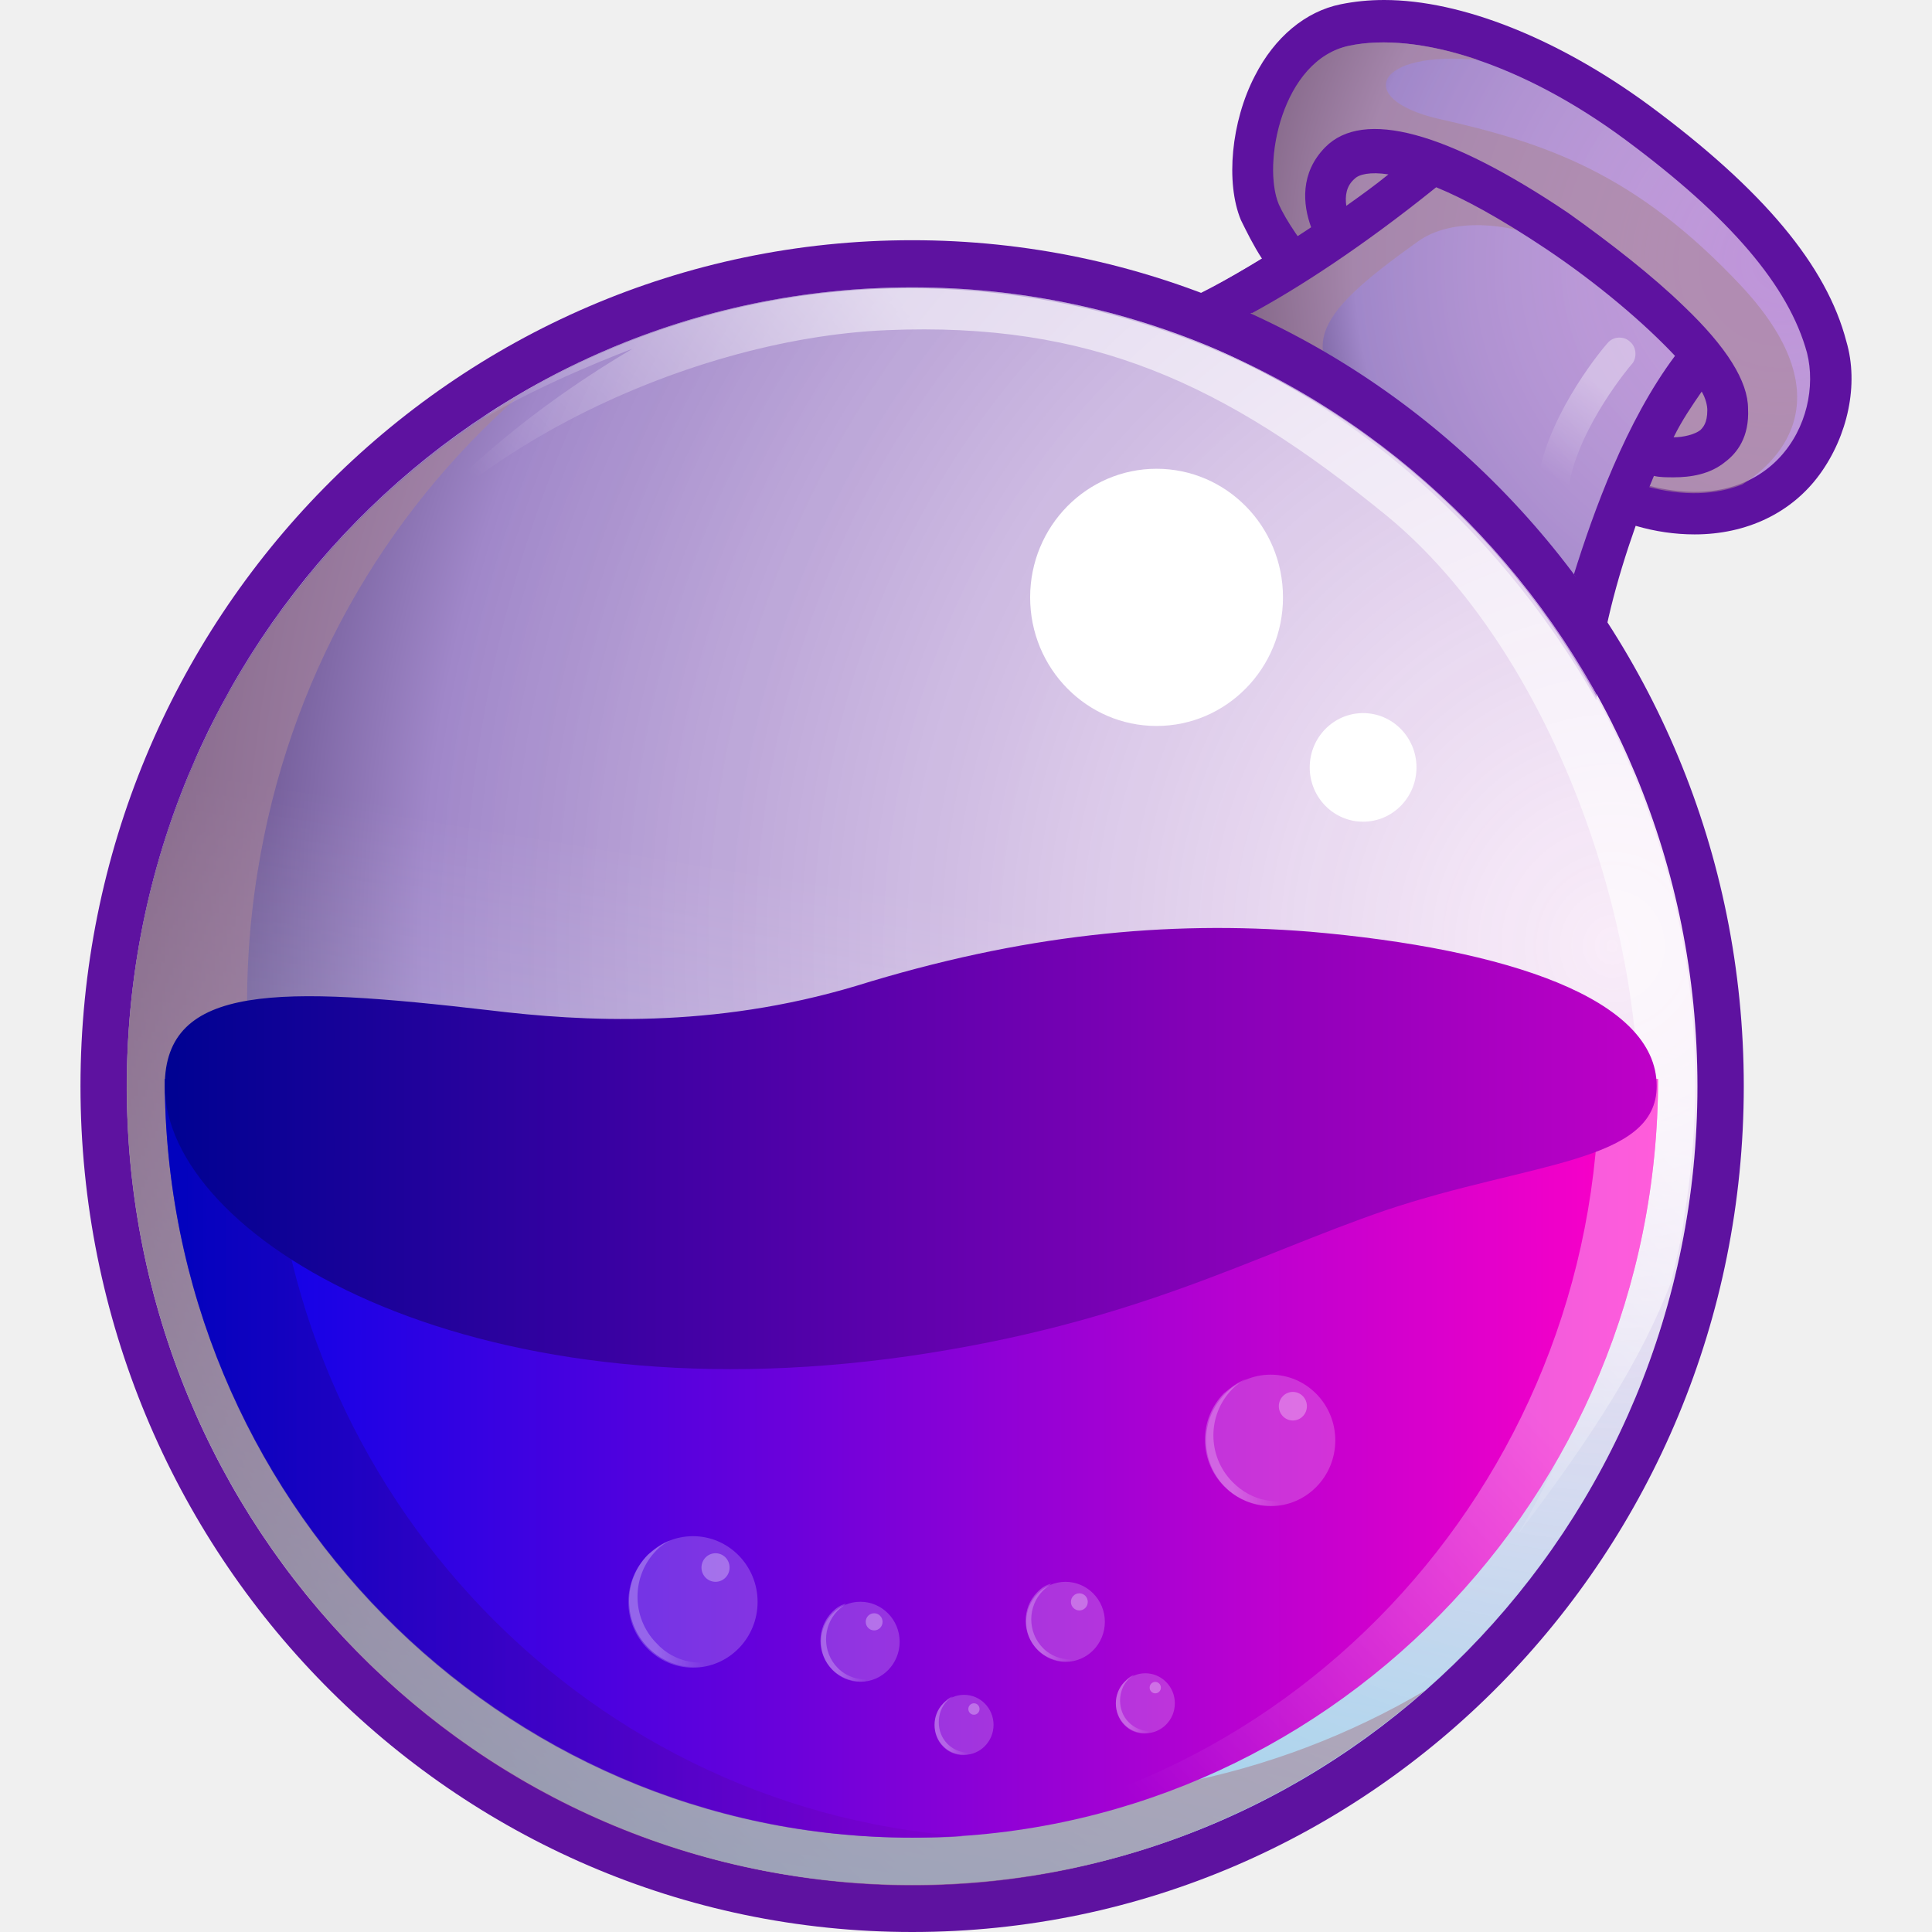
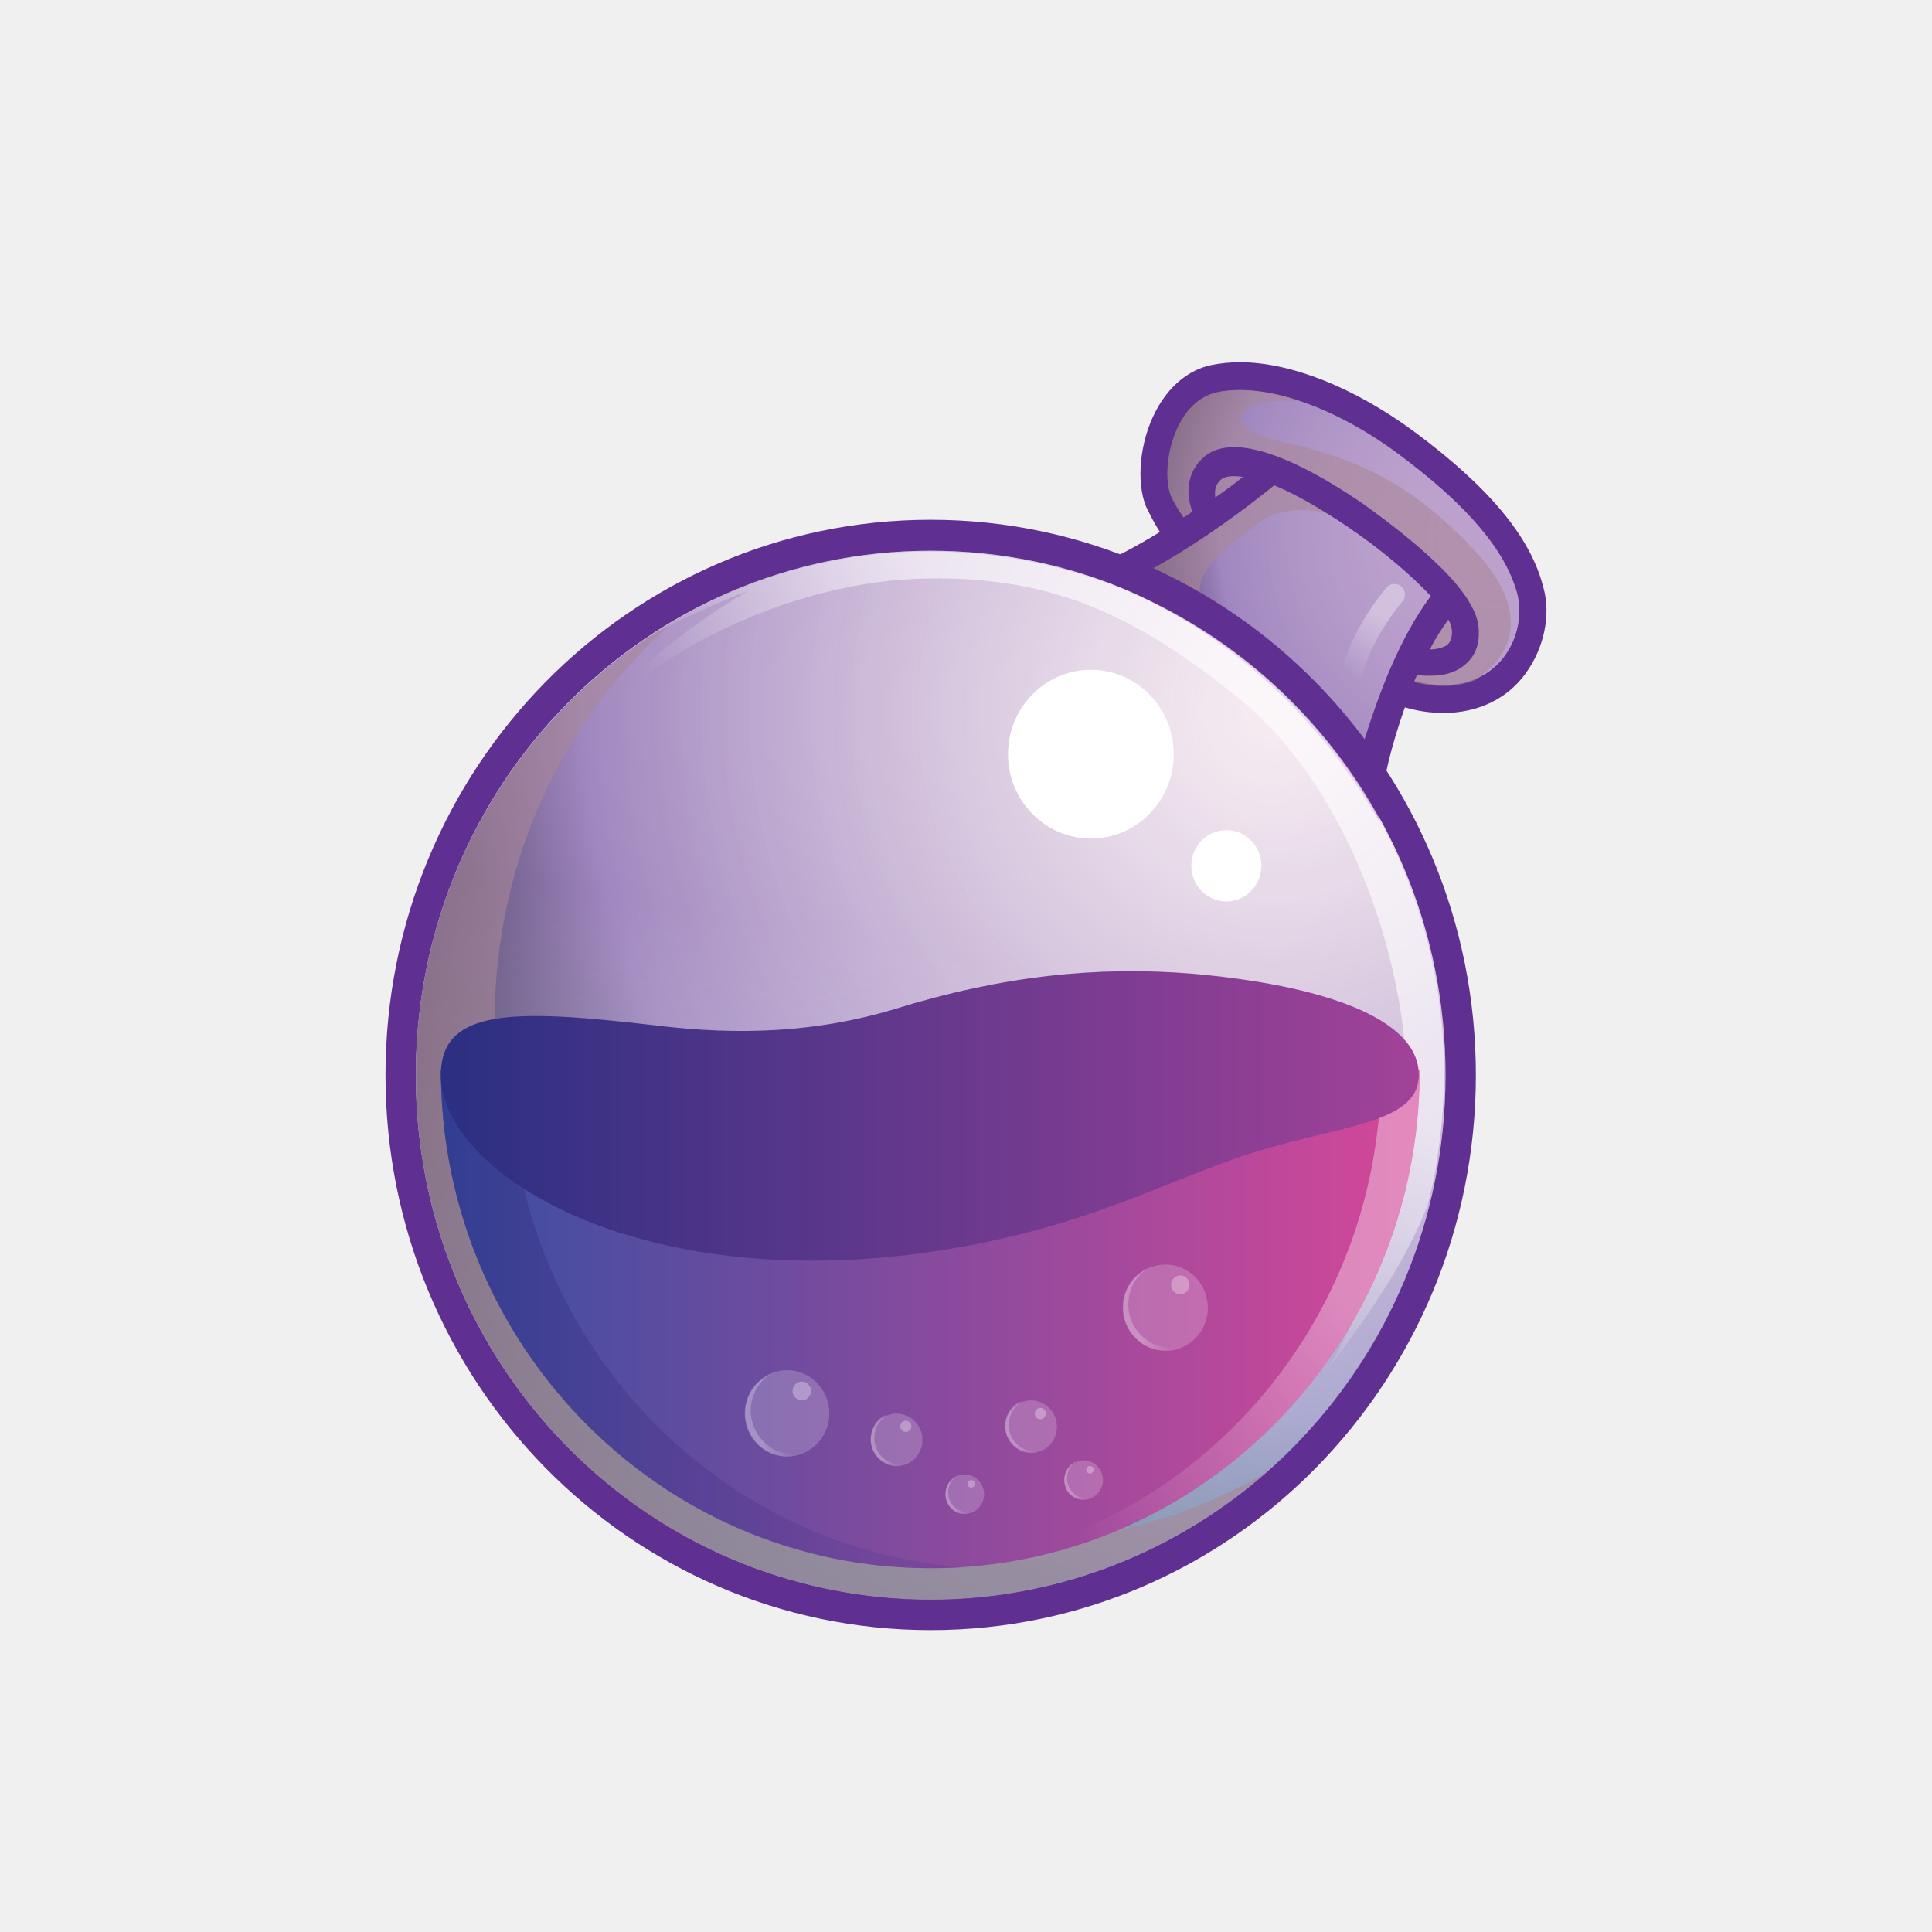
- <svg xmlns="http://www.w3.org/2000/svg" width="120" height="120" viewBox="0 0 200 200" fill="none">
-   <path d="M191.136 35.352C189.1 27.512 182.556 19.673 170.777 10.946C161.323 3.994 151.289 0 143.291 0C141.691 0 140.237 0.148 138.783 0.444C135.147 1.183 131.947 3.846 129.912 7.84C127.44 12.573 126.858 18.933 128.458 22.779C129.039 23.962 129.766 25.442 130.639 26.773C122.931 31.506 118.568 32.837 117.986 32.985C138.056 39.789 154.78 53.989 165.25 72.479L165.396 70.704C165.832 65.823 167.286 60.202 169.323 54.433C171.358 55.025 173.394 55.321 175.43 55.321C180.811 55.321 185.464 53.102 188.373 49.108C191.282 45.114 192.444 39.789 191.136 35.352Z" fill="#5E12A0" />
-   <path d="M170.197 50.148C183.43 53.845 188.811 43.491 187.065 36.539C185.175 29.587 179.067 22.487 168.305 14.5C157.544 6.512 146.638 3.258 139.657 4.737C132.677 6.216 130.641 17.014 132.385 21.156C133.113 22.783 134.712 25.15 136.894 27.812C134.131 29.735 131.513 31.214 129.332 32.545C142.711 38.61 154.345 48.077 163.07 59.91C164.088 55.916 165.543 52.366 166.852 49.26C167.869 49.408 169.033 49.704 170.197 50.148Z" fill="url(#paint0_radial_914_48)" />
-   <path d="M94.424 195.112C139.32 195.112 175.717 158.092 175.717 112.427C175.717 66.761 139.32 29.742 94.424 29.742C49.527 29.742 13.131 66.761 13.131 112.427C13.131 158.092 49.527 195.112 94.424 195.112Z" fill="url(#paint1_radial_914_48)" />
-   <path opacity="0.6" d="M180.377 29.731C169.324 17.898 160.017 14.791 148.819 12.277C140.094 10.206 142.42 5.177 153.037 6.212C147.947 4.437 143.148 3.993 139.657 4.733C132.677 6.212 130.641 17.01 132.386 21.152C133.113 22.779 134.713 25.145 136.895 27.808C132.968 30.47 129.623 32.393 126.859 33.872C128.169 34.464 129.768 35.204 131.658 36.239C136.603 38.901 141.984 43.339 141.984 43.339C133.84 36.239 135.585 32.985 146.783 24.997C150.274 22.483 156.672 22.779 162.635 25.885C168.597 28.991 175.577 36.831 175.577 36.831L168.888 49.847C169.324 49.995 169.76 50.143 170.197 50.291C174.414 51.474 177.758 51.178 180.377 50.143C183.431 48.22 191.429 41.712 180.377 29.731Z" fill="#A98698" />
-   <path d="M148.673 19.385C151.582 20.569 155.363 22.639 160.017 25.746C165.543 29.444 170.342 33.585 173.396 36.839C168.306 43.643 164.961 52.962 162.926 59.47C163.944 60.95 165.107 62.429 166.125 63.908C167.143 60.21 168.887 54.737 171.214 49.264C171.796 49.412 172.524 49.412 173.25 49.412C174.995 49.412 177.031 49.116 178.631 47.785C179.794 46.898 181.104 45.27 180.958 42.312C180.958 39.502 178.777 35.952 174.268 31.662C171.069 28.556 166.707 25.154 162.344 22.048C149.837 13.617 141.111 11.25 137.185 15.243C134.567 17.906 134.858 21.16 135.73 23.527C131.077 26.633 127.15 28.852 124.533 30.331C126.278 30.923 127.878 31.662 129.623 32.402C134.276 29.887 140.966 25.598 148.673 19.385ZM176.159 40.537C176.595 41.277 176.741 42.016 176.741 42.46C176.741 43.791 176.305 44.235 176.013 44.531C175.432 44.975 174.268 45.27 173.25 45.27C174.123 43.495 175.141 42.016 176.159 40.537ZM140.239 18.498C140.675 18.054 141.839 17.758 143.729 18.054C142.275 19.237 140.821 20.273 139.367 21.308C139.221 20.273 139.367 19.237 140.239 18.498Z" fill="#5E12A0" />
-   <path d="M94.424 24.867C46.87 24.867 8.332 64.065 8.332 112.434C8.332 160.801 46.87 200 94.424 200C141.978 200 180.516 160.801 180.516 112.434C180.516 64.065 141.833 24.867 94.424 24.867ZM94.424 195.118C49.487 195.118 13.131 158.14 13.131 112.434C13.131 66.727 49.487 29.748 94.424 29.748C139.36 29.748 175.718 66.727 175.718 112.434C175.718 158.14 139.216 195.118 94.424 195.118Z" fill="#5E12A0" />
-   <path opacity="0.6" d="M94.424 195.112C139.32 195.112 175.717 158.092 175.717 112.427C175.717 66.761 139.32 29.742 94.424 29.742C49.527 29.742 13.131 66.761 13.131 112.427C13.131 158.092 49.527 195.112 94.424 195.112Z" fill="url(#paint2_linear_914_48)" />
-   <path opacity="0.6" d="M93.851 185.062C49.496 177.814 19.393 135.362 26.664 90.248C29.863 70.279 39.752 53.269 53.713 40.992C33.354 52.973 18.229 73.829 14.158 99.271C7.032 144.385 37.135 186.837 81.344 194.085C106.066 198.227 129.916 190.387 147.513 175.004C131.952 184.175 113.047 188.169 93.851 185.062Z" fill="#A98698" />
-   <path opacity="0.6" d="M107.365 30.924C86.86 27.522 66.937 32.255 50.649 42.757C50.358 43.053 50.067 43.349 50.067 43.349C56.321 39.503 65.483 36.101 65.483 36.101C41.924 50.005 34.652 65.832 34.652 65.832C43.814 47.786 70.718 35.065 91.805 34.178C112.891 33.29 126.706 39.651 143.576 53.407C160.445 67.311 170.625 95.71 169.607 118.194C168.735 140.678 157.101 158.871 157.101 158.871C165.099 148.368 169.898 140.678 172.952 132.837C173.534 130.471 174.116 128.105 174.406 125.59C181.678 80.623 151.72 38.172 107.365 30.924Z" fill="url(#paint3_linear_914_48)" />
-   <path d="M171.644 111.689C171.644 155.028 137.032 190.233 94.423 190.233C51.813 190.233 17.057 155.028 17.057 111.689H171.644Z" fill="url(#paint4_linear_914_48)" />
-   <g opacity="0.6">
-     <path opacity="0.6" d="M165.534 111.689C165.534 153.993 132.668 188.605 91.367 190.233C92.385 190.233 93.403 190.233 94.421 190.233C137.031 190.233 171.643 155.028 171.643 111.689H165.534Z" fill="url(#paint5_linear_914_48)" />
+ <svg xmlns="http://www.w3.org/2000/svg" width="32" height="32" viewBox="0 0 32 32" fill="none">
+   <g clip-path="url(#clip0_48948_109933)">
+     <path d="M25.558 9.712C25.345 8.889 24.659 8.066 23.423 7.149C22.432 6.419 21.379 6 20.54 6C20.372 6 20.22 6.015 20.067 6.046C19.686 6.123 19.351 6.403 19.136 6.823C18.877 7.32 18.816 7.988 18.983 8.392C19.045 8.517 19.12 8.672 19.212 8.811C18.404 9.309 17.946 9.448 17.885 9.464C19.99 10.179 21.744 11.67 22.842 13.611L22.858 13.425C22.903 12.912 23.056 12.322 23.269 11.716C23.483 11.778 23.696 11.809 23.91 11.809C24.475 11.809 24.963 11.577 25.267 11.157C25.574 10.738 25.696 10.178 25.558 9.712Z" fill="#602F92" />
+     <path d="M23.363 11.265C24.75 11.653 25.315 10.566 25.132 9.836C24.934 9.106 24.293 8.361 23.165 7.522C22.036 6.683 20.892 6.342 20.16 6.497C19.427 6.653 19.214 7.787 19.397 8.222C19.474 8.392 19.642 8.641 19.87 8.921C19.58 9.122 19.306 9.278 19.077 9.418C20.481 10.055 21.701 11.049 22.616 12.292C22.723 11.873 22.876 11.5 23.012 11.174C23.118 11.187 23.24 11.218 23.363 11.265Z" fill="url(#paint0_radial_48948_109933)" />
+     <path d="M15.415 26.49C20.125 26.49 23.942 22.603 23.942 17.807C23.942 13.012 20.125 9.125 15.415 9.125C10.707 9.125 6.889 13.012 6.889 17.808C6.889 22.604 10.707 26.49 15.415 26.49Z" fill="url(#paint1_radial_48948_109933)" />
+     <path opacity="0.6" d="M24.43 9.122C23.271 7.879 22.295 7.553 21.121 7.289C20.205 7.071 20.45 6.543 21.563 6.652C21.029 6.466 20.526 6.419 20.16 6.497C19.427 6.652 19.214 7.786 19.397 8.221C19.473 8.392 19.641 8.64 19.87 8.92C19.458 9.2 19.107 9.401 18.817 9.557C18.954 9.619 19.122 9.696 19.32 9.805C19.839 10.085 20.403 10.551 20.403 10.551C19.549 9.805 19.732 9.464 20.907 8.625C21.273 8.362 21.944 8.393 22.569 8.719C23.194 9.044 23.926 9.868 23.926 9.868L23.225 11.234C23.27 11.25 23.316 11.265 23.362 11.281C23.805 11.406 24.155 11.375 24.429 11.265C24.75 11.063 25.59 10.379 24.43 9.122Z" fill="#A98798" />
+     <path d="M21.105 8.039C21.41 8.163 21.807 8.381 22.295 8.707C22.874 9.095 23.378 9.53 23.698 9.872C23.164 10.586 22.814 11.565 22.601 12.248C22.707 12.403 22.829 12.559 22.936 12.714C23.043 12.326 23.226 11.751 23.471 11.176C23.532 11.192 23.608 11.192 23.684 11.192C23.867 11.192 24.081 11.161 24.249 11.022C24.37 10.928 24.508 10.758 24.493 10.447C24.493 10.152 24.265 9.779 23.792 9.329C23.456 9.003 22.999 8.645 22.541 8.319C21.229 7.434 20.314 7.185 19.902 7.605C19.628 7.884 19.658 8.226 19.75 8.475C19.262 8.801 18.85 9.034 18.575 9.19C18.758 9.252 18.926 9.329 19.109 9.407C19.595 9.142 20.297 8.691 21.105 8.039ZM23.988 10.261C24.034 10.338 24.049 10.416 24.049 10.462C24.049 10.602 24.004 10.649 23.973 10.68C23.912 10.726 23.79 10.757 23.683 10.757C23.775 10.571 23.881 10.415 23.988 10.261ZM20.221 7.946C20.266 7.899 20.389 7.868 20.587 7.899C20.434 8.024 20.282 8.132 20.129 8.241C20.114 8.132 20.129 8.024 20.221 7.946Z" fill="#602F92" />
+     <path d="M15.415 8.609C10.427 8.609 6.385 12.725 6.385 17.805C6.385 22.884 10.427 27 15.415 27C20.403 27 24.445 22.884 24.445 17.805C24.445 12.726 20.388 8.609 15.415 8.609ZM15.415 26.488C10.701 26.488 6.888 22.605 6.888 17.805C6.888 13.005 10.701 9.122 15.415 9.122C20.128 9.122 23.942 13.005 23.942 17.805C23.941 22.605 20.113 26.488 15.415 26.488Z" fill="#602F92" />
+     <path opacity="0.6" d="M15.415 26.49C20.125 26.49 23.942 22.603 23.942 17.807C23.942 13.012 20.125 9.125 15.415 9.125C10.707 9.125 6.889 13.012 6.889 17.808C6.889 22.604 10.707 26.49 15.415 26.49Z" fill="url(#paint2_linear_48948_109933)" />
+     <path opacity="0.6" d="M15.354 25.434C10.702 24.673 7.545 20.215 8.307 15.477C8.643 13.381 9.68 11.594 11.145 10.305C9.009 11.564 7.423 13.754 6.995 16.426C6.248 21.163 9.405 25.621 14.042 26.382C16.635 26.817 19.137 25.994 20.982 24.379C19.351 25.341 17.368 25.761 15.354 25.434Z" fill="#A98798" />
+     <path opacity="0.6" d="M16.773 9.247C14.622 8.89 12.532 9.387 10.824 10.489C10.794 10.521 10.762 10.552 10.762 10.552C11.418 10.148 12.38 9.791 12.38 9.791C9.908 11.251 9.146 12.913 9.146 12.913C10.107 11.018 12.928 9.682 15.14 9.589C17.352 9.496 18.8 10.164 20.57 11.608C22.338 13.068 23.407 16.05 23.299 18.412C23.208 20.773 21.987 22.683 21.987 22.683C22.827 21.58 23.33 20.773 23.65 19.95C23.711 19.701 23.772 19.452 23.803 19.189C24.567 14.466 21.425 10.008 16.773 9.247Z" fill="url(#paint3_linear_48948_109933)" />
+     <path d="M23.515 17.727C23.515 22.278 19.885 25.974 15.416 25.974C10.947 25.974 7.302 22.278 7.302 17.727H23.515Z" fill="url(#paint4_linear_48948_109933)" />
+     <g opacity="0.6">
+       <path opacity="0.6" d="M22.874 17.727C22.874 22.169 19.427 25.803 15.095 25.974C15.201 25.974 15.308 25.974 15.415 25.974C19.884 25.974 23.514 22.278 23.514 17.727H22.874Z" fill="url(#paint5_linear_48948_109933)" />
+     </g>
+     <g opacity="0.7">
+       <path opacity="0.7" d="M8.446 17.727H7.302C7.302 22.278 10.932 25.974 15.401 25.974C15.599 25.974 15.782 25.974 15.966 25.959C11.771 25.648 8.446 22.075 8.446 17.727Z" fill="url(#paint6_linear_48948_109933)" />
+     </g>
+     <path d="M23.5 17.804C23.5 16.856 21.883 16.313 19.733 16.126C18.177 16.002 16.606 16.157 14.806 16.717C13.251 17.183 11.847 17.105 10.826 16.98C8.553 16.717 7.302 16.686 7.302 17.804C7.302 19.419 10.536 21.438 15.386 20.739C17.842 20.382 19.108 19.652 20.557 19.155C22.128 18.627 23.5 18.643 23.5 17.804Z" fill="url(#paint7_linear_48948_109933)" />
+     <path d="M18.069 13.889C18.827 13.889 19.441 13.264 19.441 12.492C19.441 11.72 18.826 11.094 18.069 11.094C17.311 11.094 16.696 11.72 16.696 12.492C16.696 13.264 17.311 13.889 18.069 13.889Z" fill="white" />
+     <path d="M20.312 14.931C20.632 14.931 20.892 14.666 20.892 14.341C20.892 14.015 20.632 13.75 20.312 13.75C19.992 13.75 19.732 14.015 19.732 14.341C19.732 14.667 19.992 14.931 20.312 14.931Z" fill="white" />
+     <g opacity="0.6">
+       <path opacity="0.6" d="M22.387 11.378C22.371 11.378 22.356 11.378 22.356 11.378C22.265 11.362 22.203 11.27 22.219 11.161C22.356 10.446 22.936 9.763 22.967 9.732C23.028 9.655 23.15 9.655 23.211 9.716C23.288 9.778 23.288 9.903 23.227 9.965C23.211 9.98 22.677 10.617 22.555 11.238C22.539 11.331 22.463 11.378 22.387 11.378Z" fill="url(#paint8_linear_48948_109933)" />
+     </g>
+     <path opacity="0.2" d="M14.851 24.284C15.088 24.284 15.278 24.089 15.278 23.849C15.278 23.609 15.087 23.414 14.851 23.414C14.616 23.414 14.425 23.609 14.425 23.849C14.425 24.089 14.616 24.284 14.851 24.284Z" fill="white" />
+     <g opacity="0.4">
+       <path opacity="0.6" d="M14.607 24.129C14.439 23.958 14.439 23.678 14.607 23.507C14.637 23.476 14.669 23.461 14.699 23.43C14.637 23.446 14.592 23.476 14.546 23.523C14.378 23.693 14.378 23.973 14.546 24.145C14.683 24.284 14.897 24.315 15.064 24.222C14.912 24.284 14.729 24.253 14.607 24.129Z" fill="url(#paint9_linear_48948_109933)" />
+     </g>
+     <path opacity="0.3" d="M15.004 23.718C15.054 23.718 15.095 23.676 15.095 23.625C15.095 23.573 15.054 23.531 15.004 23.531C14.953 23.531 14.912 23.573 14.912 23.625C14.912 23.677 14.952 23.718 15.004 23.718Z" fill="white" />
+     <path opacity="0.2" d="M17.079 24.066C17.315 24.066 17.506 23.871 17.506 23.63C17.506 23.39 17.314 23.195 17.079 23.195C16.843 23.195 16.652 23.39 16.652 23.63C16.652 23.871 16.844 24.066 17.079 24.066Z" fill="white" />
+     <g opacity="0.4">
+       <path opacity="0.6" d="M16.834 23.91C16.666 23.739 16.666 23.46 16.834 23.288C16.864 23.257 16.895 23.242 16.925 23.211C16.864 23.227 16.819 23.257 16.773 23.304C16.605 23.475 16.605 23.754 16.773 23.926C16.909 24.065 17.124 24.096 17.291 24.003C17.139 24.065 16.956 24.034 16.834 23.91Z" fill="url(#paint10_linear_48948_109933)" />
+     </g>
+     <path opacity="0.3" d="M17.231 23.507C17.282 23.507 17.323 23.465 17.323 23.414C17.323 23.362 17.282 23.32 17.231 23.32C17.181 23.32 17.14 23.362 17.14 23.414C17.14 23.465 17.181 23.507 17.231 23.507Z" fill="white" />
+     <path opacity="0.2" d="M15.979 25.074C16.157 25.074 16.299 24.928 16.299 24.748C16.299 24.568 16.156 24.422 15.979 24.422C15.802 24.422 15.659 24.568 15.659 24.748C15.659 24.928 15.802 25.074 15.979 25.074Z" fill="white" />
+     <g opacity="0.4">
+       <path opacity="0.6" d="M15.797 24.951C15.675 24.826 15.675 24.609 15.797 24.485C15.812 24.469 15.842 24.453 15.858 24.438C15.813 24.453 15.782 24.485 15.752 24.515C15.63 24.639 15.63 24.857 15.752 24.981C15.858 25.089 16.011 25.105 16.148 25.028C16.025 25.075 15.888 25.044 15.797 24.951Z" fill="url(#paint11_linear_48948_109933)" />
+     </g>
+     <path opacity="0.3" d="M16.087 24.64C16.12 24.64 16.148 24.612 16.148 24.578C16.148 24.543 16.12 24.516 16.087 24.516C16.053 24.516 16.025 24.543 16.025 24.578C16.025 24.612 16.053 24.64 16.087 24.64Z" fill="white" />
+     <path opacity="0.2" d="M17.948 24.839C18.125 24.839 18.268 24.693 18.268 24.513C18.268 24.334 18.124 24.188 17.948 24.188C17.772 24.188 17.628 24.334 17.628 24.513C17.628 24.693 17.772 24.839 17.948 24.839Z" fill="white" />
+     <g opacity="0.4">
+       <path opacity="0.6" d="M17.765 24.715C17.643 24.591 17.643 24.374 17.765 24.249C17.78 24.233 17.81 24.218 17.826 24.203C17.781 24.219 17.75 24.249 17.719 24.28C17.598 24.405 17.598 24.622 17.719 24.747C17.826 24.855 17.979 24.871 18.116 24.793C17.993 24.84 17.856 24.809 17.765 24.715Z" fill="url(#paint12_linear_48948_109933)" />
+     </g>
+     <path opacity="0.3" d="M18.053 24.406C18.087 24.406 18.115 24.378 18.115 24.343C18.115 24.309 18.087 24.281 18.053 24.281C18.02 24.281 17.992 24.309 17.992 24.343C17.993 24.378 18.02 24.406 18.053 24.406Z" fill="white" />
+     <path opacity="0.2" d="M13.035 24.125C13.423 24.125 13.737 23.805 13.737 23.41C13.737 23.015 13.423 22.695 13.035 22.695C12.648 22.695 12.334 23.015 12.334 23.41C12.334 23.805 12.648 24.125 13.035 24.125Z" fill="white" />
+     <g opacity="0.4">
+       <path opacity="0.6" d="M12.639 23.868C12.365 23.588 12.365 23.138 12.639 22.858C12.685 22.812 12.731 22.781 12.792 22.75C12.701 22.781 12.624 22.843 12.548 22.905C12.273 23.185 12.273 23.635 12.548 23.915C12.776 24.148 13.127 24.195 13.402 24.023C13.143 24.132 12.838 24.086 12.639 23.868Z" fill="url(#paint13_linear_48948_109933)" />
+     </g>
+     <path opacity="0.3" d="M13.28 23.194C13.364 23.194 13.433 23.124 13.433 23.038C13.433 22.953 13.365 22.883 13.28 22.883C13.196 22.883 13.127 22.953 13.127 23.038C13.127 23.124 13.195 23.194 13.28 23.194Z" fill="white" />
+     <path opacity="0.2" d="M19.305 22.375C19.692 22.375 20.006 22.055 20.006 21.66C20.006 21.265 19.692 20.945 19.305 20.945C18.918 20.945 18.604 21.265 18.604 21.66C18.604 22.055 18.917 22.375 19.305 22.375Z" fill="white" />
+     <g opacity="0.4">
+       <path opacity="0.6" d="M18.893 22.11C18.619 21.831 18.619 21.38 18.893 21.101C18.939 21.053 18.985 21.023 19.046 20.992C18.955 21.023 18.878 21.085 18.802 21.148C18.527 21.427 18.527 21.878 18.802 22.157C19.03 22.39 19.381 22.437 19.656 22.266C19.396 22.375 19.107 22.328 18.893 22.11Z" fill="url(#paint14_linear_48948_109933)" />
+     </g>
+     <path opacity="0.3" d="M19.549 21.436C19.633 21.436 19.702 21.366 19.702 21.28C19.702 21.195 19.634 21.125 19.549 21.125C19.465 21.125 19.396 21.195 19.396 21.28C19.396 21.366 19.465 21.436 19.549 21.436Z" fill="white" />
  </g>
-   <g opacity="0.7">
-     <path opacity="0.7" d="M27.964 111.689H17.057C17.057 155.028 51.668 190.233 94.278 190.233C96.168 190.233 97.913 190.233 99.659 190.084C59.666 187.126 27.964 153.106 27.964 111.689Z" fill="url(#paint6_linear_914_48)" />
-   </g>
-   <path d="M171.499 112.422C171.499 103.399 156.084 98.221 135.578 96.447C120.745 95.263 105.767 96.742 88.606 102.067C73.773 106.505 60.394 105.765 50.65 104.581C28.982 102.067 17.057 101.771 17.057 112.422C17.057 127.805 47.887 147.034 94.132 140.377C117.546 136.976 129.616 130.024 143.432 125.29C158.411 120.261 171.499 120.409 171.499 112.422Z" fill="url(#paint7_linear_914_48)" />
-   <path d="M119.727 75.152C126.956 75.152 132.815 69.192 132.815 61.84C132.815 54.487 126.956 48.527 119.727 48.527C112.499 48.527 106.639 54.487 106.639 61.84C106.639 69.192 112.499 75.152 119.727 75.152Z" fill="white" />
-   <path d="M141.108 85.062C144.16 85.062 146.634 82.545 146.634 79.441C146.634 76.337 144.16 73.82 141.108 73.82C138.056 73.82 135.582 76.337 135.582 79.441C135.582 82.545 138.056 85.062 141.108 85.062Z" fill="white" />
-   <g opacity="0.6">
-     <path opacity="0.6" d="M160.884 51.203C160.738 51.203 160.593 51.203 160.593 51.203C159.72 51.055 159.139 50.168 159.284 49.132C160.593 42.328 166.119 35.82 166.41 35.524C166.991 34.784 168.155 34.784 168.737 35.376C169.464 35.968 169.464 37.151 168.882 37.743C168.737 37.891 163.647 43.955 162.484 49.872C162.338 50.759 161.611 51.203 160.884 51.203Z" fill="url(#paint8_linear_914_48)" />
-   </g>
-   <path opacity="0.2" d="M89.06 174.098C91.309 174.098 93.132 172.244 93.132 169.956C93.132 167.669 91.309 165.814 89.06 165.814C86.811 165.814 84.988 167.669 84.988 169.956C84.988 172.244 86.811 174.098 89.06 174.098Z" fill="white" />
-   <g opacity="0.4">
-     <path opacity="0.6" d="M86.713 172.657C85.113 171.03 85.113 168.368 86.713 166.74C87.004 166.444 87.295 166.296 87.586 166C87.004 166.149 86.568 166.444 86.131 166.888C84.532 168.515 84.532 171.178 86.131 172.805C87.44 174.136 89.476 174.432 91.076 173.545C89.621 174.136 87.876 173.841 86.713 172.657Z" fill="url(#paint9_linear_914_48)" />
-   </g>
-   <path opacity="0.3" d="M90.492 168.779C90.974 168.779 91.364 168.382 91.364 167.892C91.364 167.401 90.974 167.004 90.492 167.004C90.01 167.004 89.619 167.401 89.619 167.892C89.619 168.382 90.01 168.779 90.492 168.779Z" fill="white" />
-   <path opacity="0.2" d="M110.302 172.035C112.551 172.035 114.374 170.18 114.374 167.892C114.374 165.604 112.551 163.75 110.302 163.75C108.053 163.75 106.23 165.604 106.23 167.892C106.23 170.18 108.053 172.035 110.302 172.035Z" fill="white" />
-   <g opacity="0.4">
-     <path opacity="0.6" d="M107.955 170.593C106.355 168.965 106.355 166.302 107.955 164.675C108.245 164.379 108.537 164.231 108.827 163.936C108.245 164.083 107.809 164.379 107.373 164.823C105.774 166.45 105.774 169.113 107.373 170.74C108.683 172.072 110.718 172.367 112.318 171.479C110.864 172.072 109.119 171.776 107.955 170.593Z" fill="url(#paint10_linear_914_48)" />
-   </g>
-   <path opacity="0.3" d="M111.734 166.714C112.216 166.714 112.606 166.317 112.606 165.826C112.606 165.337 112.216 164.939 111.734 164.939C111.252 164.939 110.861 165.337 110.861 165.826C110.861 166.317 111.252 166.714 111.734 166.714Z" fill="white" />
-   <path opacity="0.2" d="M99.798 181.662C101.485 181.662 102.852 180.271 102.852 178.556C102.852 176.84 101.485 175.449 99.798 175.449C98.111 175.449 96.744 176.84 96.744 178.556C96.744 180.271 98.111 181.662 99.798 181.662Z" fill="white" />
-   <g opacity="0.4">
-     <path opacity="0.6" d="M98.053 180.497C96.89 179.313 96.89 177.243 98.053 176.059C98.198 175.911 98.489 175.764 98.635 175.615C98.198 175.764 97.907 176.059 97.617 176.355C96.453 177.538 96.453 179.61 97.617 180.793C98.635 181.829 100.089 181.976 101.398 181.237C100.234 181.681 98.925 181.385 98.053 180.497Z" fill="url(#paint11_linear_914_48)" />
-   </g>
-   <path opacity="0.3" d="M100.822 177.508C101.143 177.508 101.403 177.243 101.403 176.917C101.403 176.59 101.143 176.324 100.822 176.324C100.501 176.324 100.24 176.59 100.24 176.917C100.24 177.243 100.501 177.508 100.822 177.508Z" fill="white" />
-   <path opacity="0.2" d="M118.565 179.429C120.252 179.429 121.619 178.039 121.619 176.323C121.619 174.607 120.252 173.217 118.565 173.217C116.879 173.217 115.512 174.607 115.512 176.323C115.512 178.039 116.879 179.429 118.565 179.429Z" fill="white" />
-   <g opacity="0.4">
-     <path opacity="0.6" d="M116.821 178.265C115.658 177.081 115.658 175.01 116.821 173.827C116.966 173.679 117.257 173.531 117.403 173.383C116.966 173.531 116.675 173.827 116.385 174.123C115.221 175.306 115.221 177.377 116.385 178.561C117.403 179.596 118.857 179.744 120.166 179.005C119.003 179.449 117.693 179.152 116.821 178.265Z" fill="url(#paint12_linear_914_48)" />
-   </g>
-   <path opacity="0.3" d="M119.592 175.293C119.914 175.293 120.174 175.028 120.174 174.701C120.174 174.374 119.914 174.109 119.592 174.109C119.271 174.109 119.01 174.374 119.01 174.701C119.01 175.028 119.271 175.293 119.592 175.293Z" fill="white" />
-   <path opacity="0.2" d="M71.737 172.634C75.431 172.634 78.426 169.587 78.426 165.83C78.426 162.072 75.431 159.025 71.737 159.025C68.042 159.025 65.047 162.072 65.047 165.83C65.047 169.587 68.042 172.634 71.737 172.634Z" fill="white" />
-   <g opacity="0.4">
-     <path opacity="0.6" d="M67.957 170.104C65.339 167.441 65.339 163.151 67.957 160.489C68.393 160.045 68.829 159.749 69.411 159.453C68.539 159.749 67.811 160.341 67.084 160.933C64.467 163.595 64.467 167.885 67.084 170.547C69.266 172.766 72.611 173.21 75.228 171.582C72.756 172.618 69.847 172.174 67.957 170.104Z" fill="url(#paint13_linear_914_48)" />
-   </g>
-   <path opacity="0.3" d="M74.072 163.749C74.875 163.749 75.526 163.087 75.526 162.27C75.526 161.453 74.875 160.791 74.072 160.791C73.268 160.791 72.617 161.453 72.617 162.27C72.617 163.087 73.268 163.749 74.072 163.749Z" fill="white" />
-   <path opacity="0.2" d="M131.539 155.913C135.234 155.913 138.229 152.867 138.229 149.109C138.229 145.351 135.234 142.305 131.539 142.305C127.845 142.305 124.85 145.351 124.85 149.109C124.85 152.867 127.845 155.913 131.539 155.913Z" fill="white" />
-   <g opacity="0.4">
-     <path opacity="0.6" d="M127.574 153.4C124.956 150.738 124.956 146.449 127.574 143.786C128.01 143.342 128.447 143.046 129.029 142.75C128.155 143.046 127.429 143.638 126.702 144.23C124.084 146.892 124.084 151.182 126.702 153.844C128.883 156.063 132.228 156.507 134.846 154.879C132.373 155.915 129.609 155.472 127.574 153.4Z" fill="url(#paint14_linear_914_48)" />
-   </g>
-   <path opacity="0.3" d="M133.837 147.049C134.641 147.049 135.291 146.386 135.291 145.569C135.291 144.752 134.641 144.09 133.837 144.09C133.034 144.09 132.383 144.752 132.383 145.569C132.383 146.386 133.034 147.049 133.837 147.049Z" fill="white" />
  <defs>
-     <radialGradient id="paint0_radial_914_48" cx="0" cy="0" r="1" gradientUnits="userSpaceOnUse" gradientTransform="translate(184.413 27.2204) scale(64.9971 66.1101)">
-       <stop stop-color="#FFEAFF" stop-opacity="0.6" />
-       <stop offset="0.681" stop-color="#A087C9" />
-       <stop offset="1" stop-color="#10002F" />
+     <radialGradient id="paint0_radial_48948_109933" cx="0" cy="0" r="1" gradientUnits="userSpaceOnUse" gradientTransform="translate(24.8538 8.85767) scale(6.81734 6.94219)">
+       <stop stop-color="#FBEAF3" stop-opacity="0.6" />
+       <stop offset="0.681" stop-color="#A087BF" />
+       <stop offset="1" stop-color="#17102E" />
    </radialGradient>
-     <radialGradient id="paint1_radial_914_48" cx="0" cy="0" r="1" gradientUnits="userSpaceOnUse" gradientTransform="translate(167.394 97.7429) scale(182.033 196.916)">
-       <stop stop-color="#FFEAFF" stop-opacity="0.6" />
-       <stop offset="0.681" stop-color="#A087C9" />
-       <stop offset="1" stop-color="#10002F" />
+     <radialGradient id="paint1_radial_48948_109933" cx="0" cy="0" r="1" gradientUnits="userSpaceOnUse" gradientTransform="translate(21.0609 11.8208) scale(16.6795 16.985)">
+       <stop stop-color="#FBEAF3" stop-opacity="0.6" />
+       <stop offset="0.681" stop-color="#A087BF" />
+       <stop offset="1" stop-color="#17102E" />
    </radialGradient>
-     <linearGradient id="paint2_linear_914_48" x1="81.384" y1="193.94" x2="108.26" y2="30.922" gradientUnits="userSpaceOnUse">
-       <stop stop-color="#81FFFF" />
+     <linearGradient id="paint2_linear_48948_109933" x1="14.002" y1="26.372" x2="16.829" y2="9.243" gradientUnits="userSpaceOnUse">
+       <stop stop-color="#9AD9E5" />
      <stop offset="0.62" stop-color="white" stop-opacity="0" />
    </linearGradient>
-     <linearGradient id="paint3_linear_914_48" x1="151.713" y1="56.271" x2="83.45" y2="117.851" gradientUnits="userSpaceOnUse">
+     <linearGradient id="paint3_linear_48948_109933" x1="21.502" y1="11.995" x2="14.334" y2="18.453" gradientUnits="userSpaceOnUse">
      <stop offset="0.289" stop-color="white" />
      <stop offset="0.78" stop-color="white" stop-opacity="0" />
    </linearGradient>
-     <linearGradient id="paint4_linear_914_48" x1="17.122" y1="150.914" x2="171.607" y2="150.914" gradientUnits="userSpaceOnUse">
-       <stop stop-color="#0002E9" />
-       <stop offset="0.995" stop-color="#FF00C7" />
+     <linearGradient id="paint4_linear_48948_109933" x1="7.301" y1="21.85" x2="23.516" y2="21.85" gradientUnits="userSpaceOnUse">
+       <stop stop-color="#384EA2" />
+       <stop offset="0.995" stop-color="#D54799" />
    </linearGradient>
-     <linearGradient id="paint5_linear_914_48" x1="178.918" y1="118.581" x2="93.487" y2="197.959" gradientUnits="userSpaceOnUse">
+     <linearGradient id="paint5_linear_48948_109933" x1="24.323" y1="18.499" x2="15.353" y2="26.824" gradientUnits="userSpaceOnUse">
      <stop offset="0.289" stop-color="white" />
      <stop offset="0.78" stop-color="white" stop-opacity="0" />
    </linearGradient>
-     <linearGradient id="paint6_linear_914_48" x1="17.122" y1="150.914" x2="99.77" y2="150.914" gradientUnits="userSpaceOnUse">
-       <stop stop-color="#000292" />
-       <stop offset="0.995" stop-color="#7D00C7" />
+     <linearGradient id="paint6_linear_48948_109933" x1="7.301" y1="21.85" x2="15.965" y2="21.85" gradientUnits="userSpaceOnUse">
+       <stop stop-color="#2B2F82" />
+       <stop offset="0.995" stop-color="#72439A" />
    </linearGradient>
-     <linearGradient id="paint7_linear_914_48" x1="17.226" y1="118.947" x2="171.503" y2="118.947" gradientUnits="userSpaceOnUse">
-       <stop stop-color="#000292" />
-       <stop offset="0.995" stop-color="#BE00C7" />
+     <linearGradient id="paint7_linear_48948_109933" x1="7.319" y1="18.484" x2="23.501" y2="18.484" gradientUnits="userSpaceOnUse">
+       <stop stop-color="#2B2F82" />
+       <stop offset="0.995" stop-color="#A14298" />
    </linearGradient>
-     <linearGradient id="paint8_linear_914_48" x1="168.973" y1="34.804" x2="157.609" y2="52.958" gradientUnits="userSpaceOnUse">
+     <linearGradient id="paint8_linear_48948_109933" x1="23.256" y1="9.67" x2="22.063" y2="11.575" gradientUnits="userSpaceOnUse">
      <stop offset="0.289" stop-color="white" />
      <stop offset="0.78" stop-color="white" stop-opacity="0" />
    </linearGradient>
-     <linearGradient id="paint9_linear_914_48" x1="84.927" y1="170.121" x2="91.08" y2="170.121" gradientUnits="userSpaceOnUse">
+     <linearGradient id="paint9_linear_48948_109933" x1="14.42" y1="23.852" x2="15.065" y2="23.852" gradientUnits="userSpaceOnUse">
      <stop offset="0.289" stop-color="white" />
      <stop offset="0.78" stop-color="white" stop-opacity="0" />
    </linearGradient>
-     <linearGradient id="paint10_linear_914_48" x1="106.155" y1="168.028" x2="112.307" y2="168.028" gradientUnits="userSpaceOnUse">
+     <linearGradient id="paint10_linear_48948_109933" x1="16.645" y1="23.633" x2="17.29" y2="23.633" gradientUnits="userSpaceOnUse">
      <stop offset="0.289" stop-color="white" />
      <stop offset="0.78" stop-color="white" stop-opacity="0" />
    </linearGradient>
-     <linearGradient id="paint11_linear_914_48" x1="96.662" y1="178.604" x2="101.282" y2="178.604" gradientUnits="userSpaceOnUse">
+     <linearGradient id="paint11_linear_48948_109933" x1="15.658" y1="24.757" x2="16.142" y2="24.757" gradientUnits="userSpaceOnUse">
      <stop offset="0.289" stop-color="white" />
      <stop offset="0.78" stop-color="white" stop-opacity="0" />
    </linearGradient>
-     <linearGradient id="paint12_linear_914_48" x1="115.43" y1="176.371" x2="120.049" y2="176.371" gradientUnits="userSpaceOnUse">
+     <linearGradient id="paint12_linear_48948_109933" x1="17.618" y1="24.523" x2="18.103" y2="24.523" gradientUnits="userSpaceOnUse">
      <stop offset="0.289" stop-color="white" />
      <stop offset="0.78" stop-color="white" stop-opacity="0" />
    </linearGradient>
-     <linearGradient id="paint13_linear_914_48" x1="65.054" y1="165.988" x2="75.102" y2="165.988" gradientUnits="userSpaceOnUse">
+     <linearGradient id="paint13_linear_48948_109933" x1="12.335" y1="23.438" x2="13.388" y2="23.438" gradientUnits="userSpaceOnUse">
      <stop offset="0.289" stop-color="white" />
      <stop offset="0.78" stop-color="white" stop-opacity="0" />
    </linearGradient>
-     <linearGradient id="paint14_linear_914_48" x1="124.728" y1="149.279" x2="134.775" y2="149.279" gradientUnits="userSpaceOnUse">
+     <linearGradient id="paint14_linear_48948_109933" x1="18.595" y1="21.68" x2="19.649" y2="21.68" gradientUnits="userSpaceOnUse">
      <stop offset="0.289" stop-color="white" />
      <stop offset="0.78" stop-color="white" stop-opacity="0" />
    </linearGradient>
+     <clipPath id="clip0_48948_109933">
+       <rect width="21" height="21" fill="white" transform="translate(5.5 6)" />
+     </clipPath>
  </defs>
</svg>
